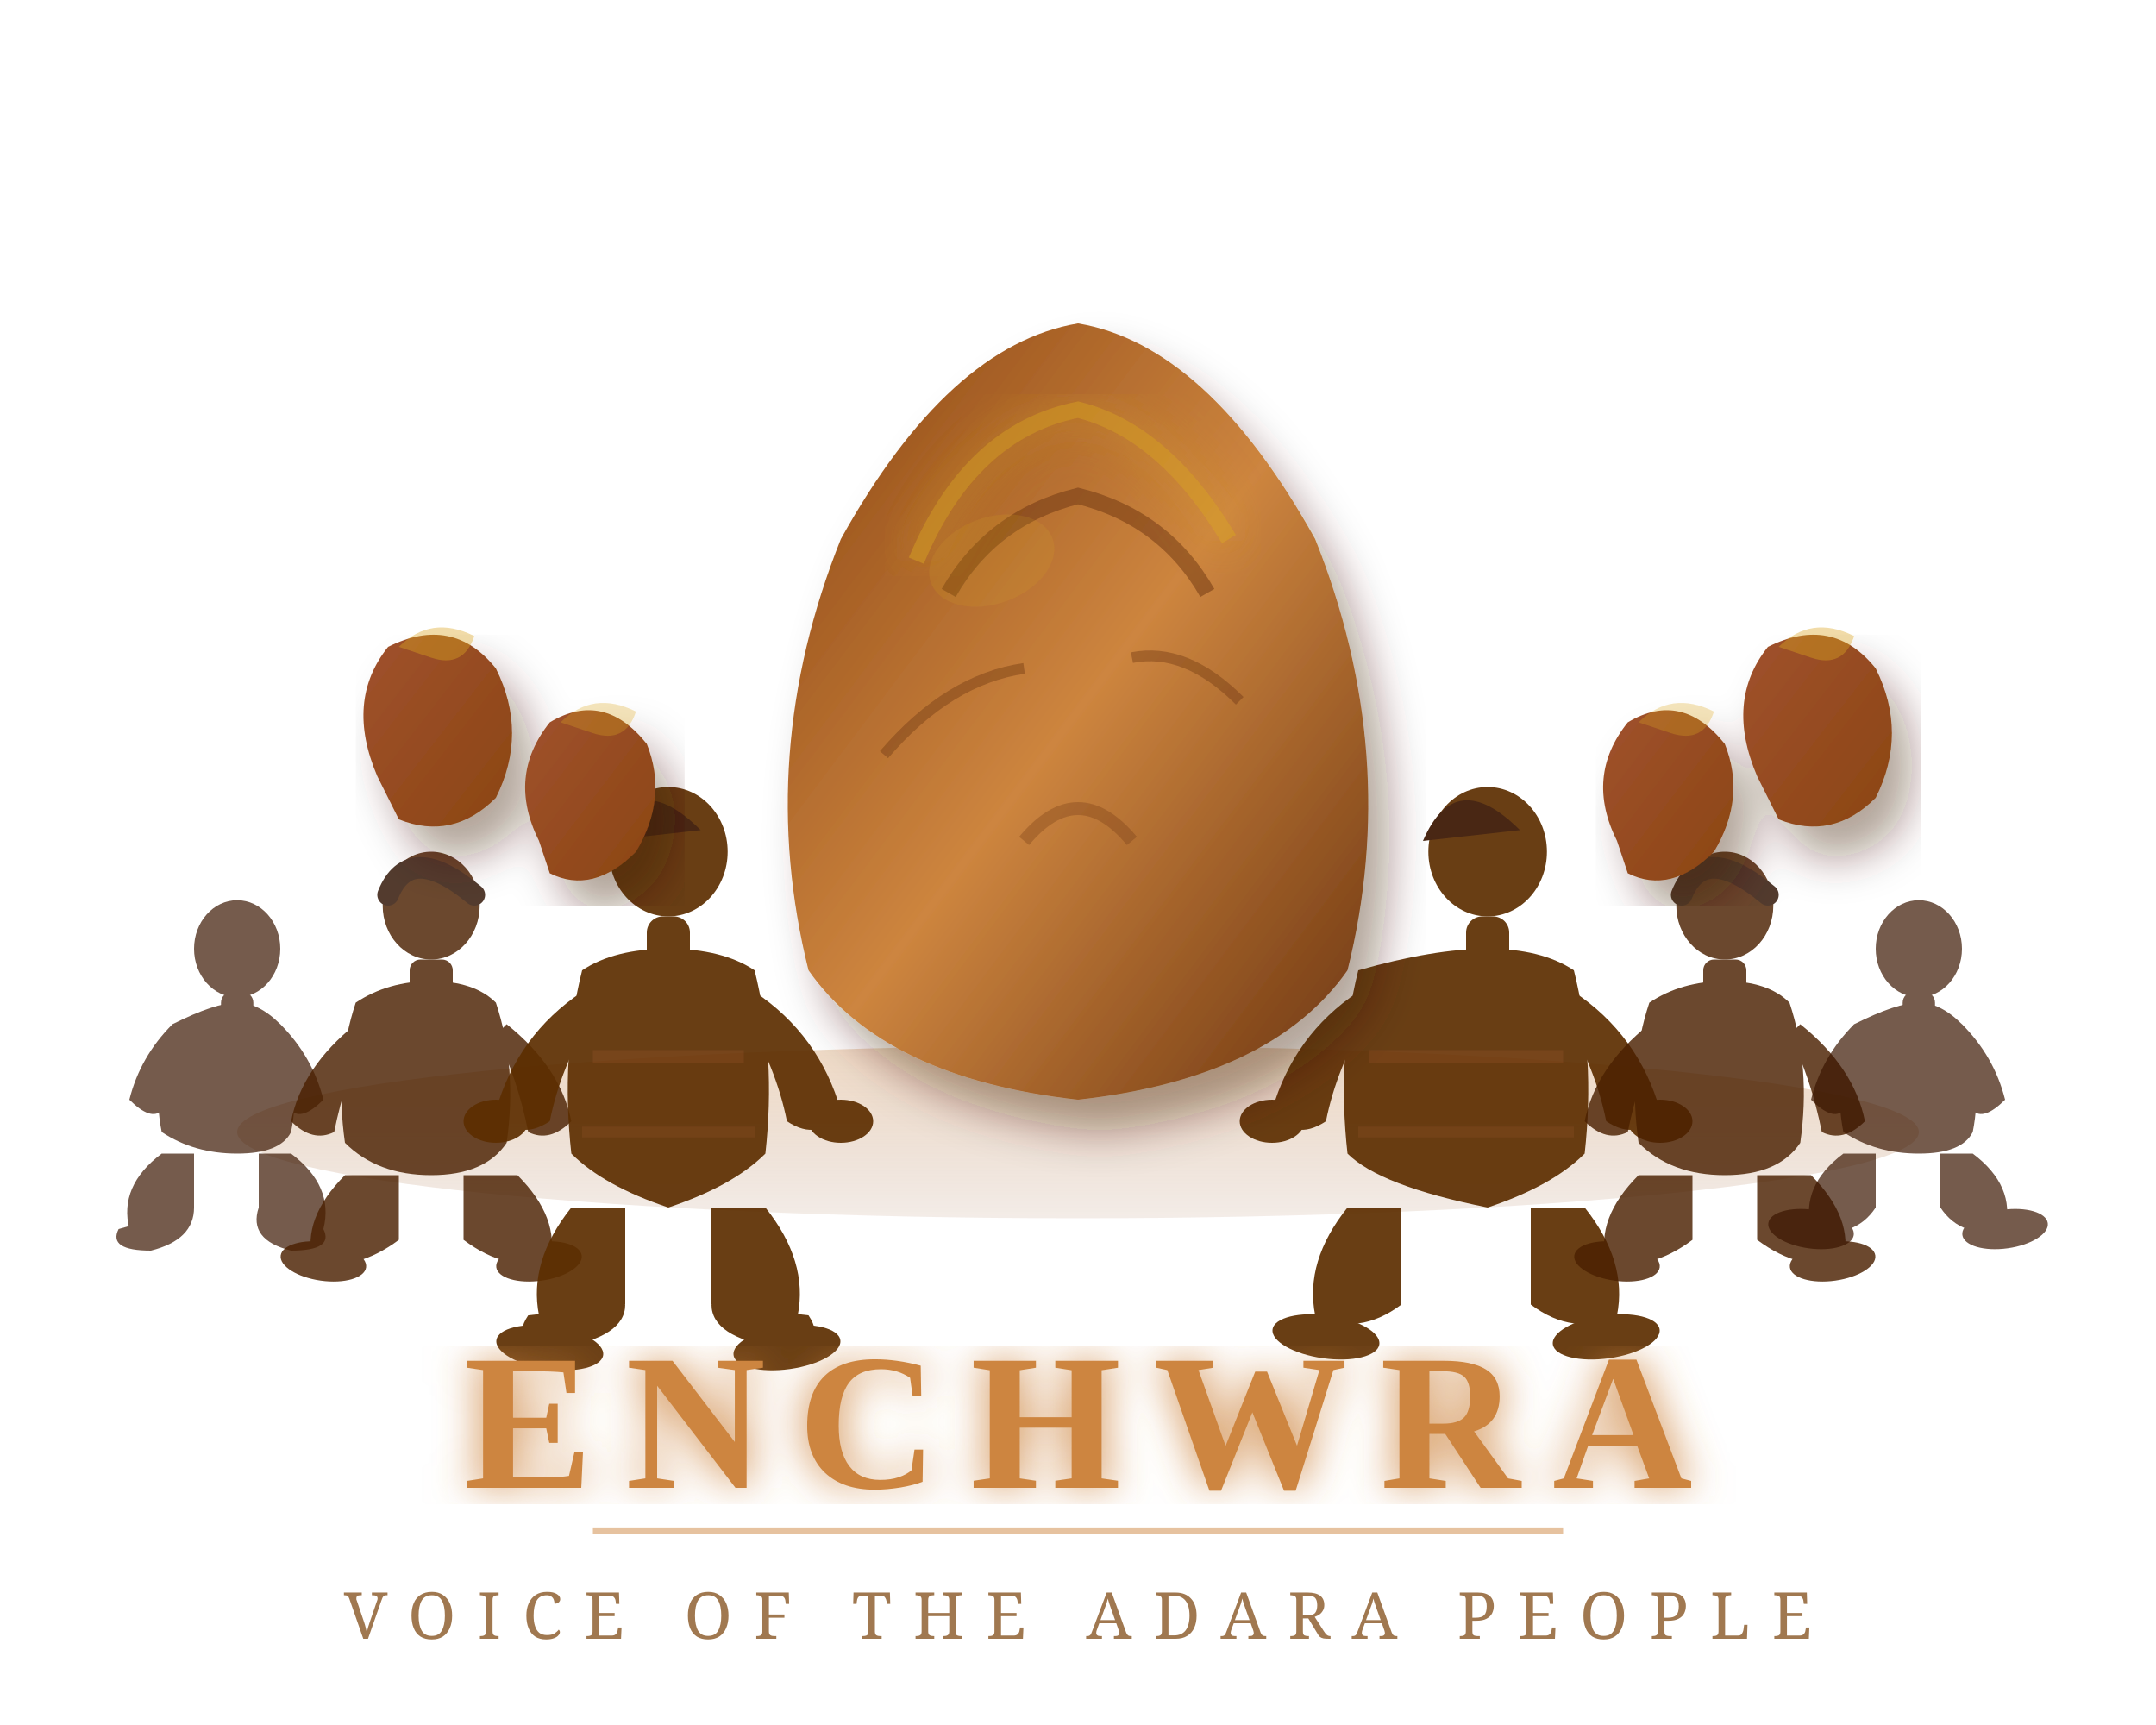
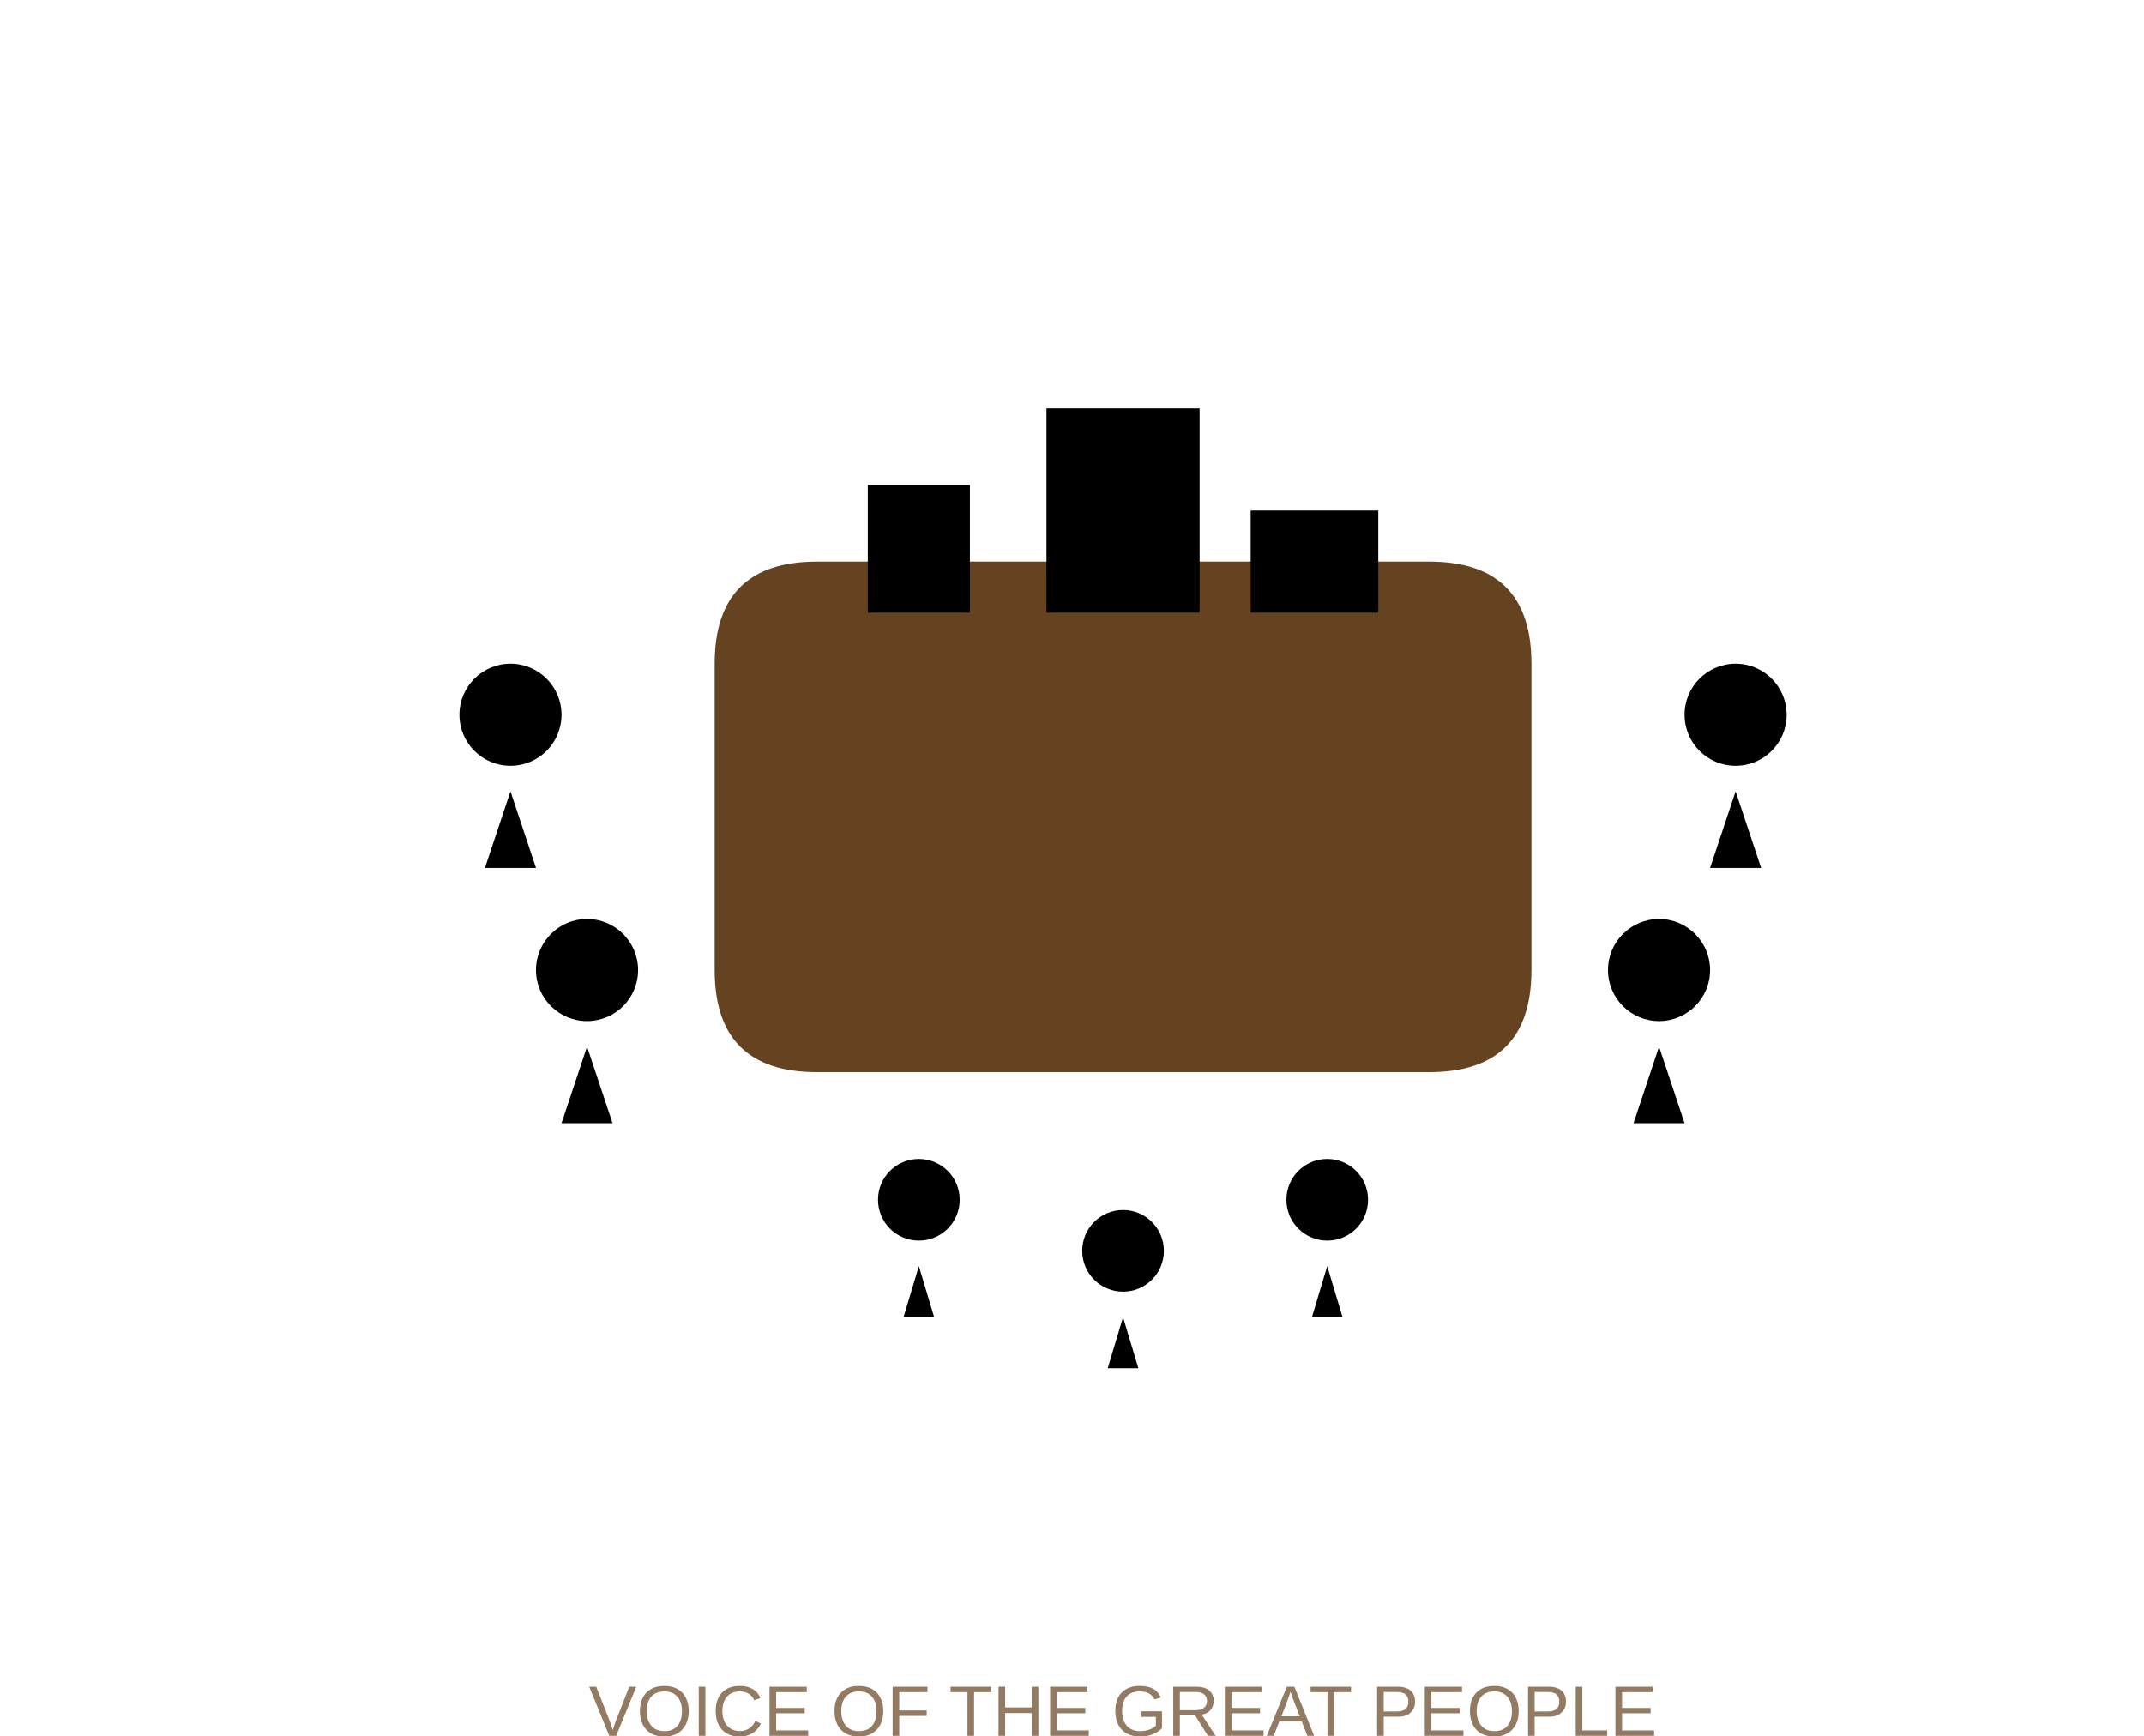
- <svg xmlns="http://www.w3.org/2000/svg" viewBox="0 0 200 160" width="200" height="160">
+ <svg xmlns="http://www.w3.org/2000/svg" viewBox="0 0 420 340" width="100%" height="auto">
  <defs>
-     <linearGradient id="bigStoneGrad" x1="0%" y1="0%" x2="100%" y2="100%">
-       <stop offset="0%" style="stop-color:#8B4513;stop-opacity:1" />
-       <stop offset="50%" style="stop-color:#CD853F;stop-opacity:1" />
-       <stop offset="100%" style="stop-color:#6B3410;stop-opacity:1" />
+     <linearGradient id="communityGradient" x1="0%" y1="0%" x2="0%" y2="100%">
+       <stop offset="0%" stopColor="#C17F40" />
+       <stop offset="100%" stopColor="#B5651D" />
    </linearGradient>
-     <linearGradient id="smallStoneGrad" x1="0%" y1="0%" x2="100%" y2="100%">
-       <stop offset="0%" style="stop-color:#A0522D;stop-opacity:1" />
-       <stop offset="100%" style="stop-color:#8B4513;stop-opacity:1" />
-     </linearGradient>
-     <linearGradient id="groundGrad" x1="0%" y1="0%" x2="0%" y2="100%">
-       <stop offset="0%" style="stop-color:#CD853F;stop-opacity:0.3" />
-       <stop offset="100%" style="stop-color:#8B4513;stop-opacity:0.1" />
-     </linearGradient>
-     <filter id="glow">
-       <feGaussianBlur stdDeviation="2" result="coloredBlur" />
-       <feMerge>
-         <feMergeNode in="coloredBlur" />
-         <feMergeNode in="SourceGraphic" />
-       </feMerge>
-     </filter>
-     <filter id="stoneShadow">
-       <feDropShadow dx="2" dy="3" stdDeviation="2" flood-color="#3d1a00" flood-opacity="0.4" />
-     </filter>
+     <style type="text/css">
+       .foundation, .enchwraText { fill: #654321; }
+       .community { fill: url(#communityGradient); }
+       .taglineText { fill: #654321; font-size: 14px; opacity: 0.7; }
+     </style>
  </defs>
-   <ellipse cx="100" cy="105" rx="78" ry="8" fill="url(#groundGrad)" />
-   <g fill="#3a1500" opacity="0.70">
-     <ellipse cx="22" cy="88" rx="4" ry="4.5" />
-     <rect x="20.5" y="92" width="3" height="3" rx="1" />
-     <path d="M16 95 Q14 100 15 105 Q18 107 22 107 Q26 107 27 105 Q28 100 26 95 Q24 93 22 93 Q20 93 16 95Z" />
-     <path d="M16 95 Q13 98 12 102 Q14 104 15 103 Q16 99 17 96Z" />
-     <path d="M26 95 Q29 98 30 102 Q28 104 27 103 Q26 99 25 96Z" />
-     <path d="M15 107 Q11 110 12 114 Q16 115 18 112 Q18 109 18 107Z" />
-     <path d="M27 107 Q31 110 30 114 Q26 115 24 112 Q24 109 24 107Z" />
-     <path d="M11 114 Q10 116 14 116 Q18 115 18 112Z" />
-     <path d="M30 114 Q31 116 27 116 Q23 115 24 112Z" />
+   <g id="enchwra_logo_final_illustrated" transform="translate(10,10)">
+     <path class="foundation" d="M 130 180 L 130 120 Q 130 100 150 100 L 270 100 Q 290 100 290 120 L 290 180 Q 290 200 270 200 L 150 200 Q 130 200 130 180 Z" />
+     <path class="community" d="M 160 85 L 180 85 L 180 110 L 160 110 Z" rx="3" />
+     <path class="community" d="M 195 70 L 225 70 L 225 110 L 195 110 Z" rx="3" />
+     <path class="community" d="M 235 90 L 260 90 L 260 110 L 235 110 Z" rx="3" />
+     <circle class="community" cx="90" cy="130" r="10" />
+     <path class="community" d="M 90 145 L 85 160 L 95 160 Z" />
+     <circle class="community" cx="105" cy="180" r="10" />
+     <path class="community" d="M 105 195 L 100 210 L 110 210 Z" />
+     <circle class="community" cx="330" cy="130" r="10" />
+     <path class="community" d="M 330 145 L 325 160 L 335 160 Z" />
+     <circle class="community" cx="315" cy="180" r="10" />
+     <path class="community" d="M 315 195 L 310 210 L 320 210 Z" />
+     <circle class="community" cx="170" cy="225" r="8" />
+     <path class="community" d="M 170 238 L 167 248 L 173 248 Z" />
+     <circle class="community" cx="210" cy="235" r="8" />
+     <path class="community" d="M 210 248 L 207 258 L 213 258 Z" />
+     <circle class="community" cx="250" cy="225" r="8" />
+     <path class="community" d="M 250 238 L 247 248 L 253 248 Z" />
+     <text class="taglineText" x="210" y="330" font-family="Arial, sans-serif" text-anchor="middle">
+       VOICE OF THE GREAT PEOPLE
+     </text>
  </g>
-   <g fill="#4a2000" opacity="0.82">
-     <ellipse cx="40" cy="84" rx="4.5" ry="5" />
-     <path d="M36 83 Q38 78 44 83" fill="none" stroke="#2d1000" stroke-width="2" stroke-linecap="round" />
-     <rect x="38" y="89" width="4" height="4" rx="1" />
-     <path d="M33 93 Q31 99 32 106 Q35 109 40 109 Q45 109 47 106 Q48 99 46 93 Q44 91 40 91 Q36 91 33 93Z" />
-     <path d="M33 95 Q28 99 27 104 Q29 106 31 105 Q32 100 34 96Z" />
-     <path d="M47 95 Q52 99 53 104 Q51 106 49 105 Q48 100 46 96Z" />
-     <path d="M32 109 Q28 113 29 117 Q33 118 37 115 Q37 112 37 109Z" />
-     <path d="M48 109 Q52 113 51 117 Q47 118 43 115 Q43 112 43 109Z" />
-     <ellipse cx="30" cy="117" rx="4" ry="1.8" transform="rotate(8,30,117)" />
-     <ellipse cx="50" cy="117" rx="4" ry="1.8" transform="rotate(-8,50,117)" />
-   </g>
-   <g fill="#5C2E00" opacity="0.92">
-     <ellipse cx="62" cy="79" rx="5.5" ry="6" />
-     <path d="M56 78 Q59 71 65 77" fill="#3a1500" />
-     <rect x="60" y="85" width="4" height="5" rx="1.5" />
-     <path d="M54 90 Q52 98 53 107 Q56 110 62 112 Q68 110 71 107 Q72 98 70 90 Q67 88 62 88 Q57 88 54 90Z" />
-     <line x1="55" y1="98" x2="69" y2="98" stroke="#7A3B10" stroke-width="1.2" opacity="0.5" />
-     <line x1="54" y1="105" x2="70" y2="105" stroke="#7A3B10" stroke-width="1" opacity="0.4" />
-     <path d="M54 92 Q48 96 46 103 Q48 106 51 104 Q52 99 55 94Z" />
-     <ellipse cx="46" cy="104" rx="3" ry="2" />
-     <path d="M70 92 Q76 96 78 103 Q76 106 73 104 Q72 99 69 94Z" />
-     <ellipse cx="78" cy="104" rx="3" ry="2" />
-     <path d="M53 112 Q49 117 50 122 Q54 124 58 121 Q58 117 58 112Z" />
-     <path d="M71 112 Q75 117 74 122 Q70 124 66 121 Q66 117 66 112Z" />
-     <path d="M49 122 Q47 125 52 125 Q58 124 58 121Z" />
-     <path d="M75 122 Q77 125 72 125 Q66 124 66 121Z" />
-     <ellipse cx="51" cy="125" rx="5" ry="2" transform="rotate(8,51,125)" />
-     <ellipse cx="73" cy="125" rx="5" ry="2" transform="rotate(-8,73,125)" />
-   </g>
-   <g fill="#5C2E00" opacity="0.92">
-     <ellipse cx="138" cy="79" rx="5.5" ry="6" />
-     <path d="M132 78 Q135 71 141 77" fill="#3a1500" />
-     <rect x="136" y="85" width="4" height="5" rx="1.5" />
-     <path d="M126 90 Q124 98 125 107 Q128 110 138 112 Q144 110 147 107 Q148 98 146 90 Q143 88 138 88 Q133 88 126 90Z" />
-     <line x1="127" y1="98" x2="145" y2="98" stroke="#7A3B10" stroke-width="1.2" opacity="0.5" />
-     <line x1="126" y1="105" x2="146" y2="105" stroke="#7A3B10" stroke-width="1" opacity="0.4" />
-     <path d="M126 92 Q120 96 118 103 Q120 106 123 104 Q124 99 127 94Z" />
-     <ellipse cx="118" cy="104" rx="3" ry="2" />
-     <path d="M146 92 Q152 96 154 103 Q152 106 149 104 Q148 99 145 94Z" />
-     <ellipse cx="154" cy="104" rx="3" ry="2" />
-     <path d="M125 112 Q121 117 122 122 Q126 124 130 121 Q130 117 130 112Z" />
-     <path d="M147 112 Q151 117 150 122 Q146 124 142 121 Q142 117 142 112Z" />
-     <ellipse cx="123" cy="124" rx="5" ry="2" transform="rotate(8,123,124)" />
-     <ellipse cx="149" cy="124" rx="5" ry="2" transform="rotate(-8,149,124)" />
-   </g>
-   <g fill="#4a2000" opacity="0.82">
-     <ellipse cx="160" cy="84" rx="4.5" ry="5" />
-     <path d="M156 83 Q158 78 164 83" fill="none" stroke="#2d1000" stroke-width="2" stroke-linecap="round" />
-     <rect x="158" y="89" width="4" height="4" rx="1" />
-     <path d="M153 93 Q151 99 152 106 Q155 109 160 109 Q165 109 167 106 Q168 99 166 93 Q164 91 160 91 Q156 91 153 93Z" />
-     <path d="M153 95 Q148 99 147 104 Q149 106 151 105 Q152 100 154 96Z" />
-     <path d="M167 95 Q172 99 173 104 Q171 106 169 105 Q168 100 166 96Z" />
-     <path d="M152 109 Q148 113 149 117 Q153 118 157 115 Q157 112 157 109Z" />
-     <path d="M168 109 Q172 113 171 117 Q167 118 163 115 Q163 112 163 109Z" />
-     <ellipse cx="150" cy="117" rx="4" ry="1.8" transform="rotate(8,150,117)" />
-     <ellipse cx="170" cy="117" rx="4" ry="1.8" transform="rotate(-8,170,117)" />
-   </g>
-   <g fill="#3a1500" opacity="0.70">
-     <ellipse cx="178" cy="88" rx="4" ry="4.5" />
-     <rect x="176.5" y="92" width="3" height="3" rx="1" />
-     <path d="M172 95 Q170 100 171 105 Q174 107 178 107 Q182 107 183 105 Q184 100 182 95 Q180 93 178 93 Q176 93 172 95Z" />
-     <path d="M172 95 Q169 98 168 102 Q170 104 171 103 Q172 99 173 96Z" />
-     <path d="M182 95 Q185 98 186 102 Q184 104 183 103 Q182 99 181 96Z" />
-     <path d="M171 107 Q167 110 168 114 Q172 115 174 112 Q174 109 174 107Z" />
-     <path d="M183 107 Q187 110 186 114 Q182 115 180 112 Q180 109 180 107Z" />
-     <ellipse cx="168" cy="114" rx="4" ry="1.8" transform="rotate(8,168,114)" />
-     <ellipse cx="186" cy="114" rx="4" ry="1.8" transform="rotate(-8,186,114)" />
-   </g>
-   <g filter="url(#stoneShadow)">
-     <path d="M35 72 Q32 65 36 60 Q42 57 46 62 Q49 68 46 74 Q42 78 37 76Z" fill="url(#smallStoneGrad)" />
-     <path d="M37 60 Q40 57 44 59 Q43 62 40 61Z" fill="#DAA520" opacity="0.4" />
-     <path d="M50 78 Q47 72 51 67 Q56 64 60 69 Q62 74 59 79 Q55 83 51 81Z" fill="url(#smallStoneGrad)" />
-     <path d="M52 67 Q55 64 59 66 Q58 69 55 68Z" fill="#DAA520" opacity="0.3" />
-   </g>
-   <g filter="url(#stoneShadow)">
-     <path d="M150 78 Q147 72 151 67 Q156 64 160 69 Q162 74 159 79 Q155 83 151 81Z" fill="url(#smallStoneGrad)" />
-     <path d="M152 67 Q155 64 159 66 Q158 69 155 68Z" fill="#DAA520" opacity="0.3" />
-     <path d="M163 72 Q160 65 164 60 Q170 57 174 62 Q177 68 174 74 Q170 78 165 76Z" fill="url(#smallStoneGrad)" />
-     <path d="M165 60 Q168 57 172 59 Q171 62 168 61Z" fill="#DAA520" opacity="0.4" />
-   </g>
-   <g filter="url(#stoneShadow)">
-     <path d="M75 90 Q70 70 78 50 Q88 32 100 30 Q112 32 122 50 Q130 70 125 90 Q118 100 100 102 Q82 100 75 90Z" fill="url(#bigStoneGrad)" />
-     <path d="M88 55 Q92 48 100 46 Q108 48 112 55" stroke="#6B3410" stroke-width="1.5" fill="none" opacity="0.5" />
-     <path d="M82 70 Q88 63 95 62" stroke="#6B3410" stroke-width="1" fill="none" opacity="0.4" />
-     <path d="M115 65 Q110 60 105 61" stroke="#6B3410" stroke-width="1" fill="none" opacity="0.4" />
-     <path d="M95 78 Q100 72 105 78" stroke="#6B3410" stroke-width="1.2" fill="none" opacity="0.3" />
-     <path d="M85 52 Q90 40 100 38 Q108 40 114 50" stroke="#DAA520" stroke-width="1.5" fill="none" opacity="0.5" filter="url(#glow)" />
-     <ellipse cx="92" cy="52" rx="6" ry="4" fill="#DAA520" opacity="0.15" transform="rotate(-20,92,52)" />
-   </g>
-   <text x="100" y="138" text-anchor="middle" font-family="Georgia, 'Times New Roman', serif" font-size="18" font-weight="bold" fill="#CD853F" letter-spacing="3" filter="url(#glow)">ENCHWRA</text>
-   <line x1="55" y1="142" x2="145" y2="142" stroke="#CD853F" stroke-width="0.5" opacity="0.5" />
-   <text x="100" y="152" text-anchor="middle" font-family="Georgia, serif" font-size="6" fill="#A07850" letter-spacing="2">VOICE OF THE ADARA PEOPLE</text>
</svg>
